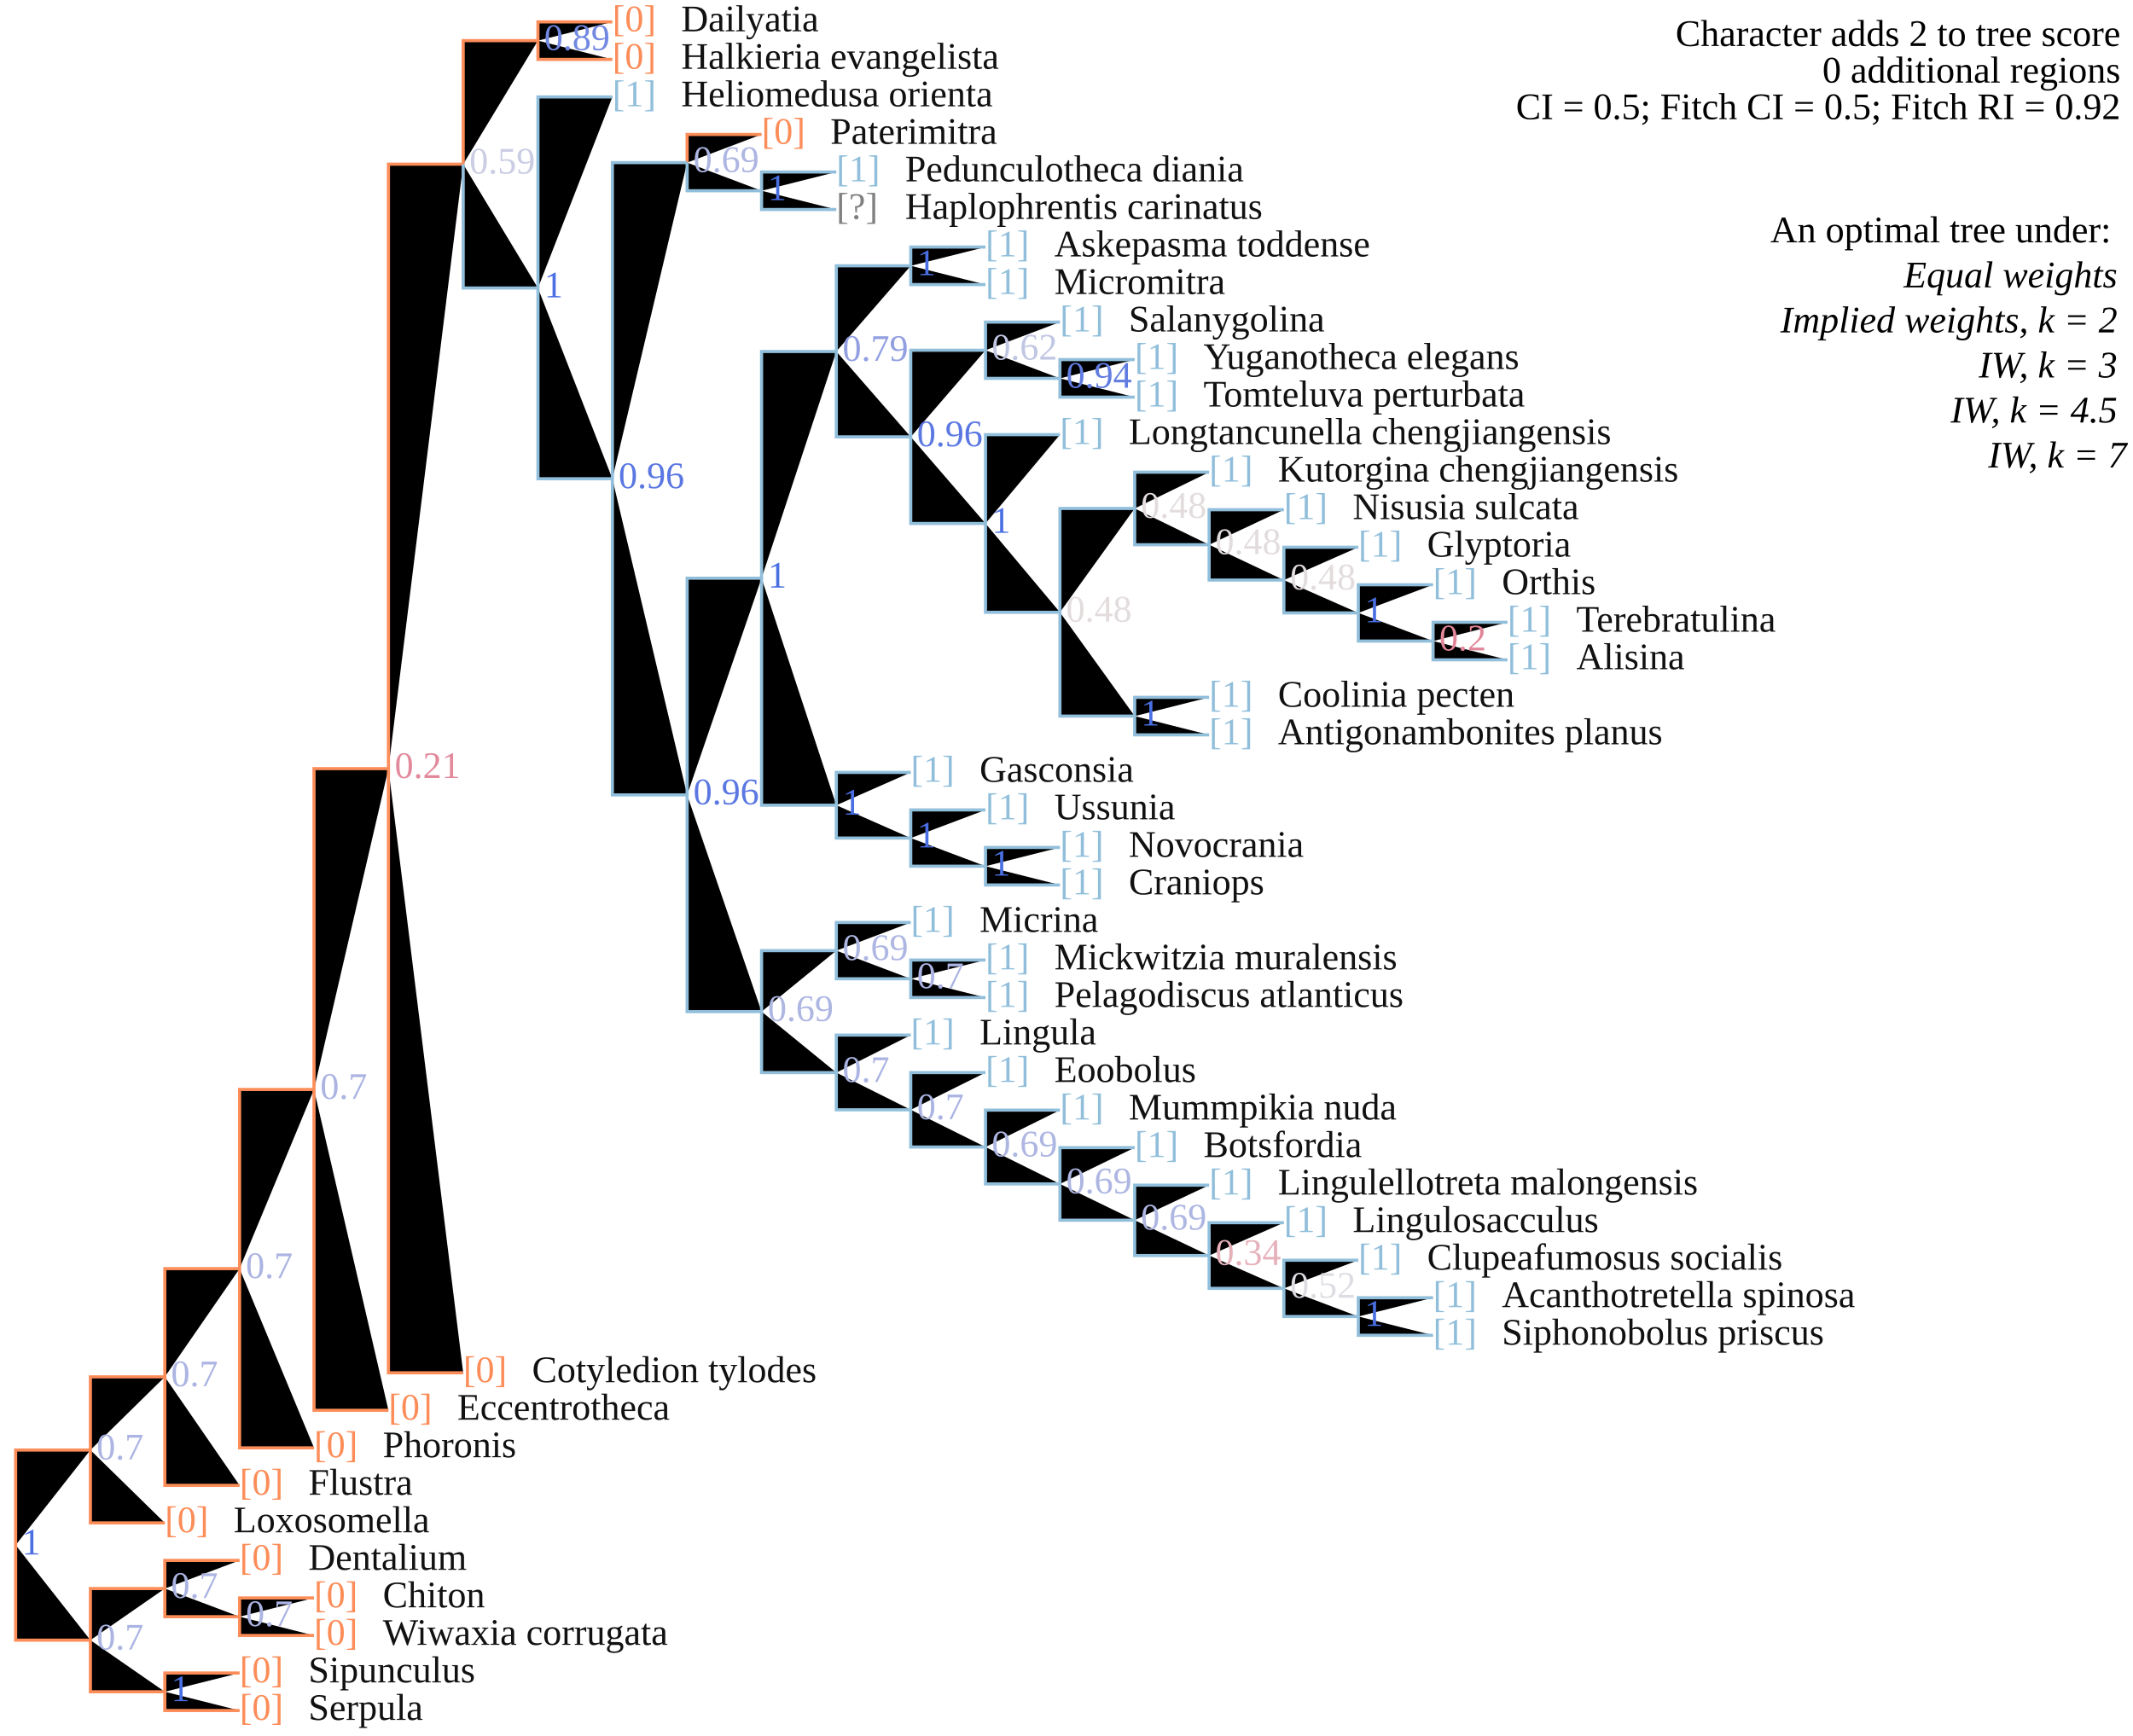
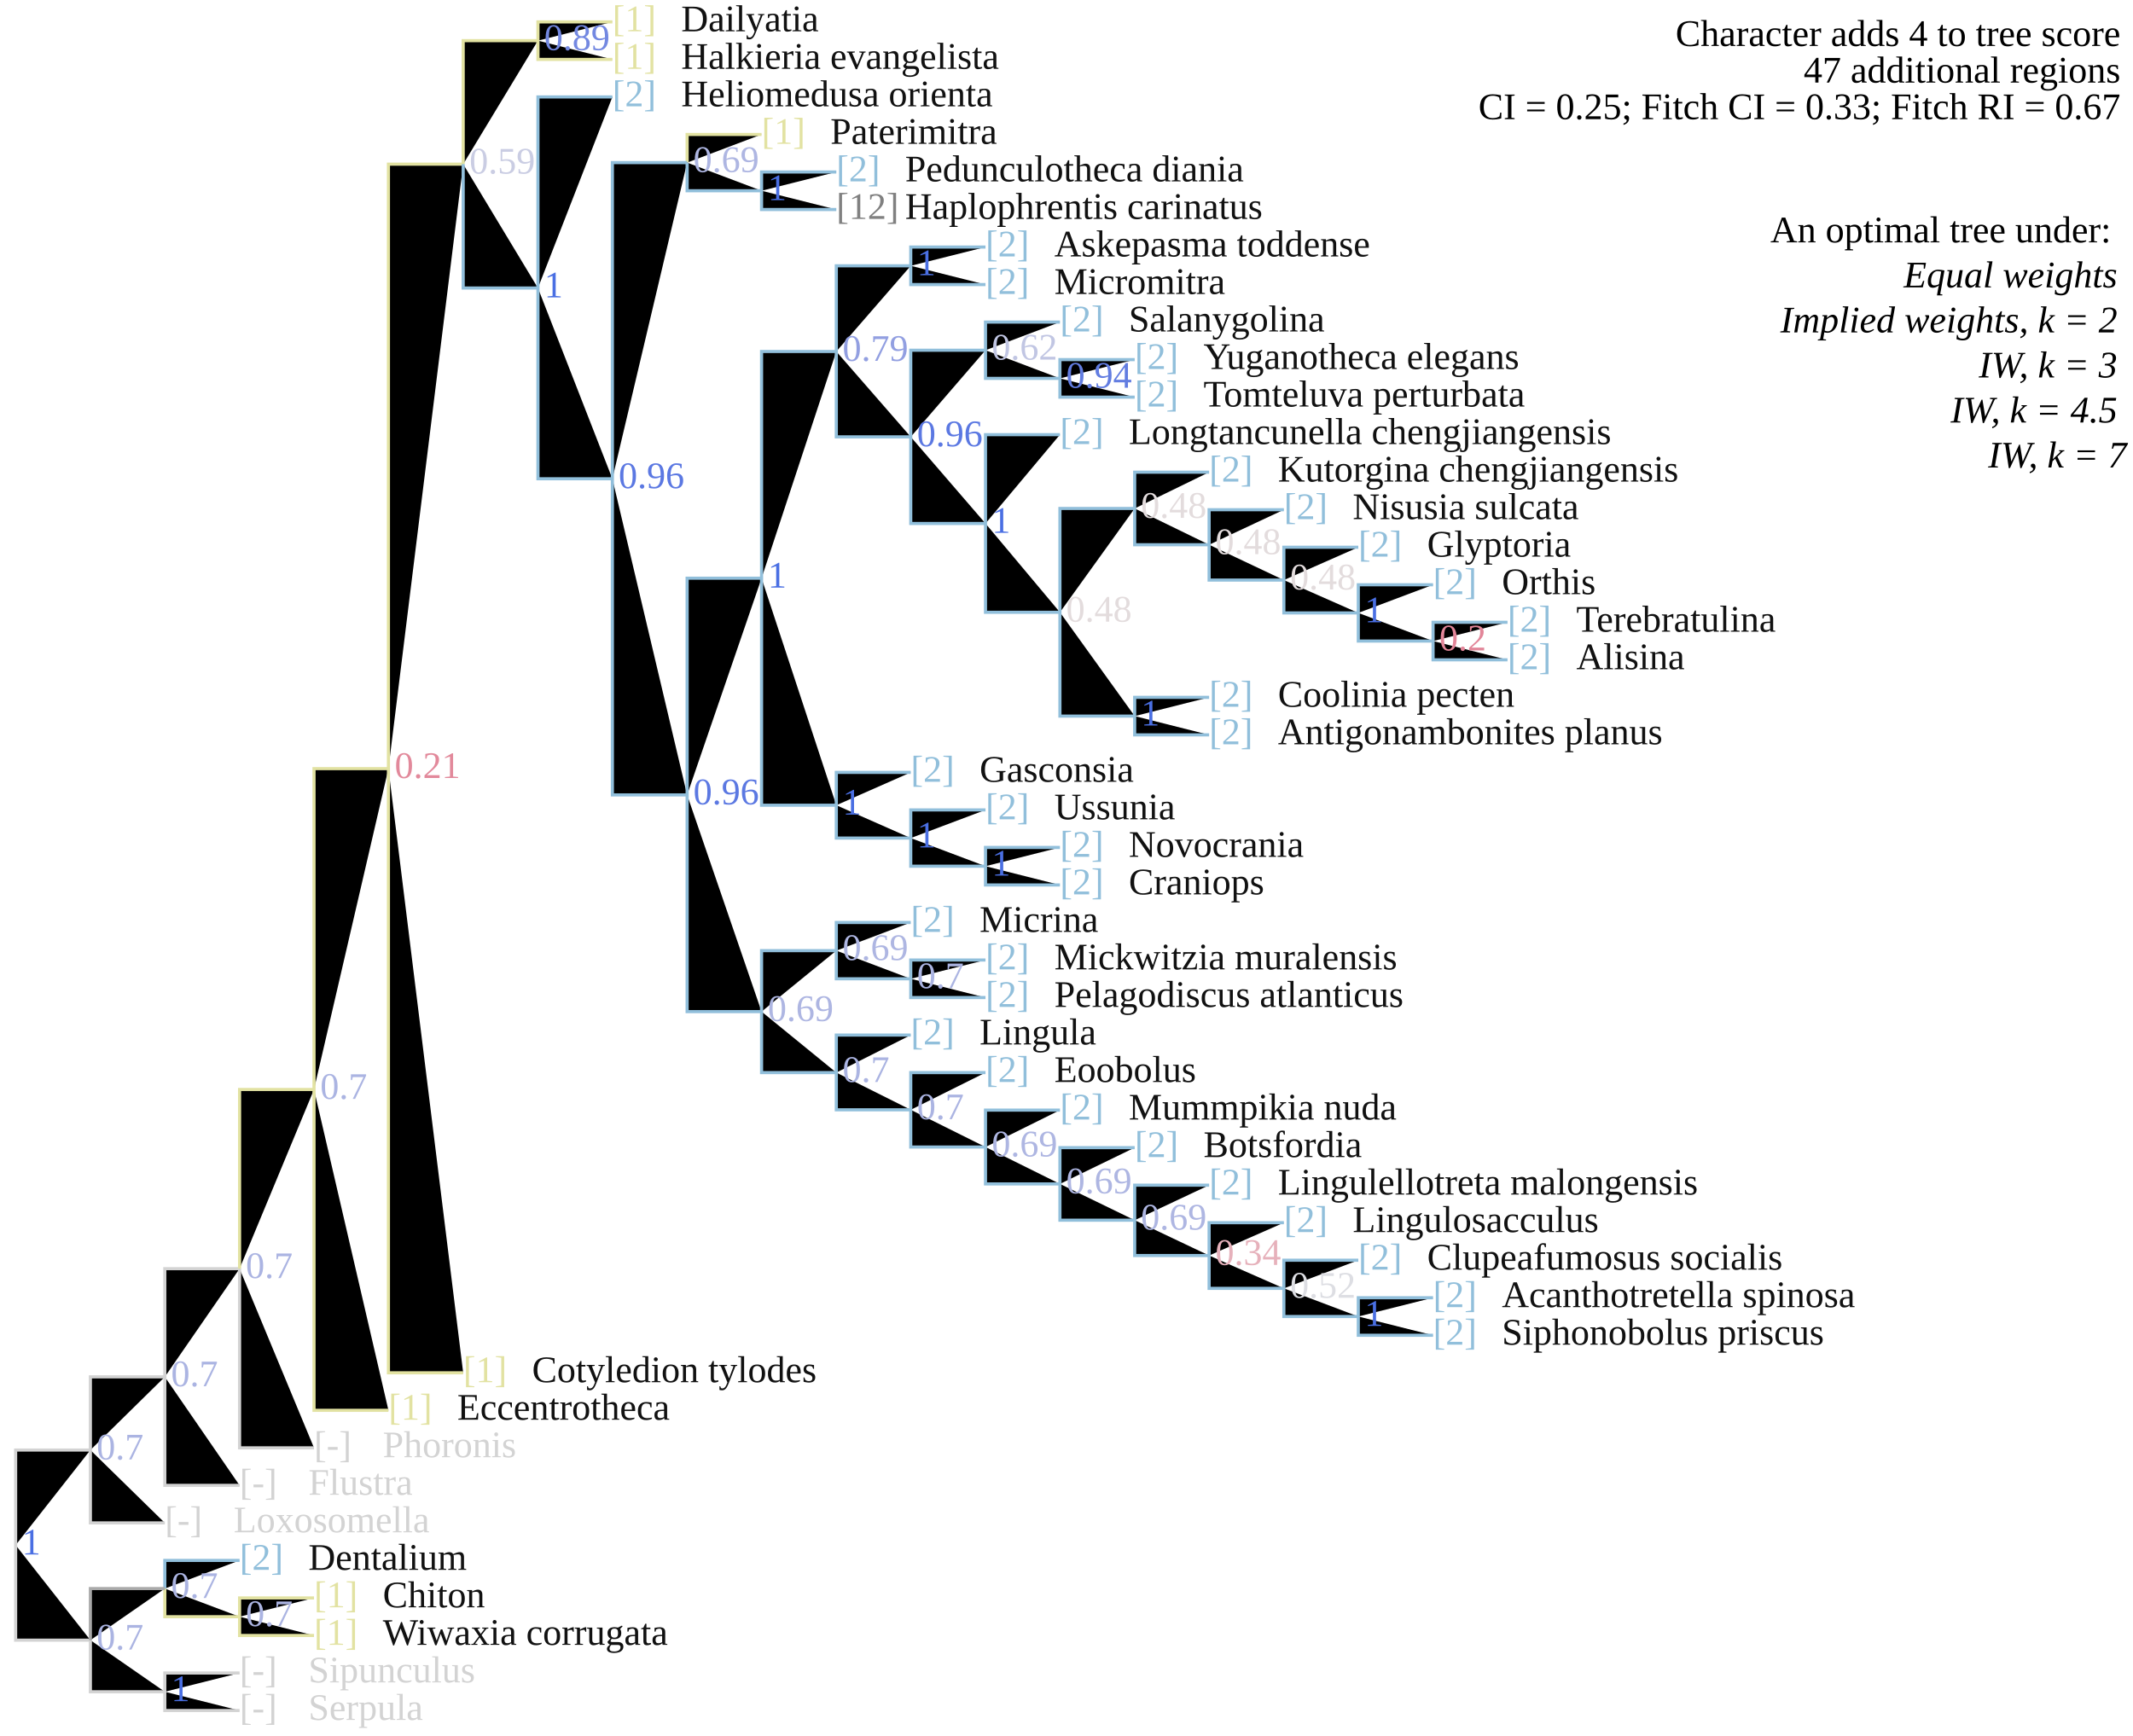
<svg xmlns="http://www.w3.org/2000/svg" version="1.1" width="682" height="555" class="tree" data-char="3">
-   <text x="678" y="14.7" text-anchor="end" class="stepsLabel">Character adds <tspan class="score">2</tspan> to tree score</text>
+   <text x="678" y="14.7" text-anchor="end" class="stepsLabel">Character adds <tspan class="score">4</tspan> to tree score</text>
  <text x="678" y="26.4" text-anchor="end" class="stepsLabel">
-     <tspan class="score">0</tspan> additional regions</text>
-   <text x="678" y="38.1" text-anchor="end" class="stepsLabel">CI = 0.5; Fitch CI = 0.5; Fitch RI = 0.92</text>
+     <tspan class="score">47</tspan> additional regions</text>
+   <text x="678" y="38.1" text-anchor="end" class="stepsLabel">CI = 0.25; Fitch CI = 0.33; Fitch RI = 0.67</text>
  <text x="678" y="61.5" text-anchor="end" class="stepsLabel">
    <tspan dy="16">An optimal tree under:</tspan>
    <tspan x="680" style="font-style:italic" class="thisAn" dy="1.2em">Equal weights</tspan>
    <tspan x="680" style="font-style:italic" class="notThisAn" dy="1.2em">Implied weights, k = 2</tspan>
    <tspan x="680" style="font-style:italic" class="notThisAn" dy="1.2em">IW, k = 3</tspan>
    <tspan x="680" style="font-style:italic" class="notThisAn" dy="1.2em">IW, k = 4.5</tspan>
    <tspan x="680" style="font-style:italic" class="notThisAn" dy="1.2em">IW, k = 7</tspan>
  </text>
-   <text x="76.6" y="538" fill="#fc8d59" class="flag">[0]</text>
-   <text x="98.6" y="538" fill="#111" class="taxonLabel">Sipunculus</text>
-   <text x="76.6" y="550" fill="#fc8d59" class="flag">[0]</text>
-   <text x="98.6" y="550" fill="#111" class="taxonLabel">Serpula</text>
-   <text x="100.4" y="514" fill="#fc8d59" class="flag">[0]</text>
+   <text x="76.6" y="538" fill="lightgrey" class="flag">[-]</text>
+   <text x="98.6" y="538" fill="#d3d3d3" class="taxonLabel">Sipunculus</text>
+   <text x="76.6" y="550" fill="lightgrey" class="flag">[-]</text>
+   <text x="98.6" y="550" fill="#d3d3d3" class="taxonLabel">Serpula</text>
+   <text x="100.4" y="514" fill="#e2e2a2" class="flag">[1]</text>
  <text x="122.4" y="514" fill="#111" class="taxonLabel">Chiton</text>
-   <text x="100.4" y="526" fill="#fc8d59" class="flag">[0]</text>
+   <text x="100.4" y="526" fill="#e2e2a2" class="flag">[1]</text>
  <text x="122.4" y="526" fill="#111" class="taxonLabel">Wiwaxia corrugata</text>
-   <text x="76.6" y="502" fill="#fc8d59" class="flag">[0]</text>
+   <text x="76.6" y="502" fill="#91bfdb" class="flag">[2]</text>
  <text x="98.6" y="502" fill="#111" class="taxonLabel">Dentalium</text>
-   <text x="458.2" y="418" fill="#91bfdb" class="flag">[1]</text>
+   <text x="458.2" y="418" fill="#91bfdb" class="flag">[2]</text>
  <text x="480.2" y="418" fill="#111" class="taxonLabel">Acanthotretella spinosa</text>
-   <text x="458.2" y="430" fill="#91bfdb" class="flag">[1]</text>
+   <text x="458.2" y="430" fill="#91bfdb" class="flag">[2]</text>
  <text x="480.2" y="430" fill="#111" class="taxonLabel">Siphonobolus priscus</text>
-   <text x="434.3" y="406" fill="#91bfdb" class="flag">[1]</text>
+   <text x="434.3" y="406" fill="#91bfdb" class="flag">[2]</text>
  <text x="456.3" y="406" fill="#111" class="taxonLabel">Clupeafumosus socialis</text>
-   <text x="410.5" y="394" fill="#91bfdb" class="flag">[1]</text>
+   <text x="410.5" y="394" fill="#91bfdb" class="flag">[2]</text>
  <text x="432.5" y="394" fill="#111" class="taxonLabel">Lingulosacculus</text>
-   <text x="386.6" y="382" fill="#91bfdb" class="flag">[1]</text>
+   <text x="386.6" y="382" fill="#91bfdb" class="flag">[2]</text>
  <text x="408.6" y="382" fill="#111" class="taxonLabel">Lingulellotreta malongensis</text>
-   <text x="362.8" y="370" fill="#91bfdb" class="flag">[1]</text>
+   <text x="362.8" y="370" fill="#91bfdb" class="flag">[2]</text>
  <text x="384.8" y="370" fill="#111" class="taxonLabel">Botsfordia</text>
-   <text x="338.9" y="358" fill="#91bfdb" class="flag">[1]</text>
+   <text x="338.9" y="358" fill="#91bfdb" class="flag">[2]</text>
  <text x="360.9" y="358" fill="#111" class="taxonLabel">Mummpikia nuda</text>
-   <text x="315.1" y="346" fill="#91bfdb" class="flag">[1]</text>
+   <text x="315.1" y="346" fill="#91bfdb" class="flag">[2]</text>
  <text x="337.1" y="346" fill="#111" class="taxonLabel">Eoobolus</text>
-   <text x="291.2" y="334" fill="#91bfdb" class="flag">[1]</text>
+   <text x="291.2" y="334" fill="#91bfdb" class="flag">[2]</text>
  <text x="313.2" y="334" fill="#111" class="taxonLabel">Lingula</text>
-   <text x="315.1" y="310" fill="#91bfdb" class="flag">[1]</text>
+   <text x="315.1" y="310" fill="#91bfdb" class="flag">[2]</text>
  <text x="337.1" y="310" fill="#111" class="taxonLabel">Mickwitzia muralensis</text>
-   <text x="315.1" y="322" fill="#91bfdb" class="flag">[1]</text>
+   <text x="315.1" y="322" fill="#91bfdb" class="flag">[2]</text>
  <text x="337.1" y="322" fill="#111" class="taxonLabel">Pelagodiscus atlanticus</text>
-   <text x="291.2" y="298" fill="#91bfdb" class="flag">[1]</text>
+   <text x="291.2" y="298" fill="#91bfdb" class="flag">[2]</text>
  <text x="313.2" y="298" fill="#111" class="taxonLabel">Micrina</text>
-   <text x="338.9" y="274" fill="#91bfdb" class="flag">[1]</text>
+   <text x="338.9" y="274" fill="#91bfdb" class="flag">[2]</text>
  <text x="360.9" y="274" fill="#111" class="taxonLabel">Novocrania</text>
-   <text x="338.9" y="286" fill="#91bfdb" class="flag">[1]</text>
+   <text x="338.9" y="286" fill="#91bfdb" class="flag">[2]</text>
  <text x="360.9" y="286" fill="#111" class="taxonLabel">Craniops</text>
-   <text x="315.1" y="262" fill="#91bfdb" class="flag">[1]</text>
+   <text x="315.1" y="262" fill="#91bfdb" class="flag">[2]</text>
  <text x="337.1" y="262" fill="#111" class="taxonLabel">Ussunia</text>
-   <text x="291.2" y="250" fill="#91bfdb" class="flag">[1]</text>
+   <text x="291.2" y="250" fill="#91bfdb" class="flag">[2]</text>
  <text x="313.2" y="250" fill="#111" class="taxonLabel">Gasconsia</text>
-   <text x="386.6" y="226" fill="#91bfdb" class="flag">[1]</text>
+   <text x="386.6" y="226" fill="#91bfdb" class="flag">[2]</text>
  <text x="408.6" y="226" fill="#111" class="taxonLabel">Coolinia pecten</text>
-   <text x="386.6" y="238" fill="#91bfdb" class="flag">[1]</text>
+   <text x="386.6" y="238" fill="#91bfdb" class="flag">[2]</text>
  <text x="408.6" y="238" fill="#111" class="taxonLabel">Antigonambonites planus</text>
-   <text x="482" y="202" fill="#91bfdb" class="flag">[1]</text>
+   <text x="482" y="202" fill="#91bfdb" class="flag">[2]</text>
  <text x="504" y="202" fill="#111" class="taxonLabel">Terebratulina</text>
-   <text x="482" y="214" fill="#91bfdb" class="flag">[1]</text>
+   <text x="482" y="214" fill="#91bfdb" class="flag">[2]</text>
  <text x="504" y="214" fill="#111" class="taxonLabel">Alisina</text>
-   <text x="458.2" y="190" fill="#91bfdb" class="flag">[1]</text>
+   <text x="458.2" y="190" fill="#91bfdb" class="flag">[2]</text>
  <text x="480.2" y="190" fill="#111" class="taxonLabel">Orthis</text>
-   <text x="434.3" y="178" fill="#91bfdb" class="flag">[1]</text>
+   <text x="434.3" y="178" fill="#91bfdb" class="flag">[2]</text>
  <text x="456.3" y="178" fill="#111" class="taxonLabel">Glyptoria</text>
-   <text x="410.5" y="166" fill="#91bfdb" class="flag">[1]</text>
+   <text x="410.5" y="166" fill="#91bfdb" class="flag">[2]</text>
  <text x="432.5" y="166" fill="#111" class="taxonLabel">Nisusia sulcata</text>
-   <text x="386.6" y="154" fill="#91bfdb" class="flag">[1]</text>
+   <text x="386.6" y="154" fill="#91bfdb" class="flag">[2]</text>
  <text x="408.6" y="154" fill="#111" class="taxonLabel">Kutorgina chengjiangensis</text>
-   <text x="338.9" y="142" fill="#91bfdb" class="flag">[1]</text>
+   <text x="338.9" y="142" fill="#91bfdb" class="flag">[2]</text>
  <text x="360.9" y="142" fill="#111" class="taxonLabel">Longtancunella chengjiangensis</text>
-   <text x="362.8" y="118" fill="#91bfdb" class="flag">[1]</text>
+   <text x="362.8" y="118" fill="#91bfdb" class="flag">[2]</text>
  <text x="384.8" y="118" fill="#111" class="taxonLabel">Yuganotheca elegans</text>
-   <text x="362.8" y="130" fill="#91bfdb" class="flag">[1]</text>
+   <text x="362.8" y="130" fill="#91bfdb" class="flag">[2]</text>
  <text x="384.8" y="130" fill="#111" class="taxonLabel">Tomteluva perturbata</text>
-   <text x="338.9" y="106" fill="#91bfdb" class="flag">[1]</text>
+   <text x="338.9" y="106" fill="#91bfdb" class="flag">[2]</text>
  <text x="360.9" y="106" fill="#111" class="taxonLabel">Salanygolina</text>
-   <text x="315.1" y="82" fill="#91bfdb" class="flag">[1]</text>
+   <text x="315.1" y="82" fill="#91bfdb" class="flag">[2]</text>
  <text x="337.1" y="82" fill="#111" class="taxonLabel">Askepasma toddense</text>
-   <text x="315.1" y="94" fill="#91bfdb" class="flag">[1]</text>
+   <text x="315.1" y="94" fill="#91bfdb" class="flag">[2]</text>
  <text x="337.1" y="94" fill="#111" class="taxonLabel">Micromitra</text>
-   <text x="267.4" y="58" fill="#91bfdb" class="flag">[1]</text>
+   <text x="267.4" y="58" fill="#91bfdb" class="flag">[2]</text>
  <text x="289.4" y="58" fill="#111" class="taxonLabel">Pedunculotheca diania</text>
-   <text x="267.4" y="70" fill="grey" class="flag">[?]</text>
+   <text x="267.4" y="70" fill="grey" class="flag">[12]</text>
  <text x="289.4" y="70" fill="#111" class="taxonLabel">Haplophrentis carinatus</text>
-   <text x="243.5" y="46" fill="#fc8d59" class="flag">[0]</text>
+   <text x="243.5" y="46" fill="#e2e2a2" class="flag">[1]</text>
  <text x="265.5" y="46" fill="#111" class="taxonLabel">Paterimitra</text>
-   <text x="195.8" y="34" fill="#91bfdb" class="flag">[1]</text>
+   <text x="195.8" y="34" fill="#91bfdb" class="flag">[2]</text>
  <text x="217.8" y="34" fill="#111" class="taxonLabel">Heliomedusa orienta</text>
-   <text x="195.8" y="10" fill="#fc8d59" class="flag">[0]</text>
+   <text x="195.8" y="10" fill="#e2e2a2" class="flag">[1]</text>
  <text x="217.8" y="10" fill="#111" class="taxonLabel">Dailyatia</text>
-   <text x="195.8" y="22" fill="#fc8d59" class="flag">[0]</text>
+   <text x="195.8" y="22" fill="#e2e2a2" class="flag">[1]</text>
  <text x="217.8" y="22" fill="#111" class="taxonLabel">Halkieria evangelista</text>
-   <text x="148.1" y="442" fill="#fc8d59" class="flag">[0]</text>
+   <text x="148.1" y="442" fill="#e2e2a2" class="flag">[1]</text>
  <text x="170.1" y="442" fill="#111" class="taxonLabel">Cotyledion tylodes</text>
-   <text x="124.2" y="454" fill="#fc8d59" class="flag">[0]</text>
+   <text x="124.2" y="454" fill="#e2e2a2" class="flag">[1]</text>
  <text x="146.2" y="454" fill="#111" class="taxonLabel">Eccentrotheca</text>
-   <text x="100.4" y="466" fill="#fc8d59" class="flag">[0]</text>
-   <text x="122.4" y="466" fill="#111" class="taxonLabel">Phoronis</text>
-   <text x="76.6" y="478" fill="#fc8d59" class="flag">[0]</text>
-   <text x="98.6" y="478" fill="#111" class="taxonLabel">Flustra</text>
-   <text x="52.7" y="490" fill="#fc8d59" class="flag">[0]</text>
-   <text x="74.7" y="490" fill="#111" class="taxonLabel">Loxosomella</text>
-   <path d="M5,494.1V463.7H28.9M28.9,463.7V440.3H52.7M52.7,440.3V405.7H76.6M76.6,405.7V348.4H100.4M100.4,348.4V245.8H124.2M124.2,245.8V52.5H148.1M148.1,52.5V13H172M172,13V7H195.8M172,13V19H195.8M219.7,52V43H243.5M124.2,245.8V439H148.1M100.4,348.4V451H124.2M76.6,405.7V463H100.4M52.7,440.3V475H76.6M28.9,463.7V487H52.7M5,494.1V524.5H28.9M28.9,524.5V508H52.7M52.7,508V499H76.6M52.7,508V517H76.6M76.6,517V511H100.4M76.6,517V523H100.4M28.9,524.5V541H52.7M52.7,541V535H76.6M52.7,541V547H76.6" stroke="#fc8d59" />
-   <path d="M148.1,52.5V92.1H172M172,92.1V31H195.8M172,92.1V153.1H195.8M195.8,153.1V52H219.7M219.7,52V61H243.5M243.5,61V55H267.4M243.5,61V67H267.4M195.8,153.1V254.2H219.7M219.7,254.2V184.9H243.5M243.5,184.9V112.4H267.4M267.4,112.4V85H291.2M291.2,85V79H315.1M291.2,85V91H315.1M267.4,112.4V139.7H291.2M291.2,139.7V112H315.1M315.1,112V103H338.9M315.1,112V121H338.9M338.9,121V115H362.8M338.9,121V127H362.8M291.2,139.7V167.4H315.1M315.1,167.4V139H338.9M315.1,167.4V195.8H338.9M338.9,195.8V162.6H362.8M362.8,162.6V151H386.6M362.8,162.6V174.2H386.6M386.6,174.2V163H410.5M386.6,174.2V185.5H410.5M410.5,185.5V175H434.3M410.5,185.5V196H434.3M434.3,196V187H458.2M434.3,196V205H458.2M458.2,205V199H482M458.2,205V211H482M338.9,195.8V229H362.8M362.8,229V223H386.6M362.8,229V235H386.6M243.5,184.9V257.5H267.4M267.4,257.5V247H291.2M267.4,257.5V268H291.2M291.2,268V259H315.1M291.2,268V277H315.1M315.1,277V271H338.9M315.1,277V283H338.9M219.7,254.2V323.5H243.5M243.5,323.5V304H267.4M267.4,304V295H291.2M267.4,304V313H291.2M291.2,313V307H315.1M291.2,313V319H315.1M243.5,323.5V343H267.4M267.4,343V331H291.2M267.4,343V354.9H291.2M291.2,354.9V343H315.1M291.2,354.9V366.8H315.1M315.1,366.8V355H338.9M315.1,366.8V378.6H338.9M338.9,378.6V367H362.8M338.9,378.6V390.2H362.8M362.8,390.2V379H386.6M362.8,390.2V401.5H386.6M386.6,401.5V391H410.5M386.6,401.5V412H410.5M410.5,412V403H434.3M410.5,412V421H434.3M434.3,421V415H458.2M434.3,421V427H458.2" stroke="#91bfdb" />
+   <text x="100.4" y="466" fill="lightgrey" class="flag">[-]</text>
+   <text x="122.4" y="466" fill="#d3d3d3" class="taxonLabel">Phoronis</text>
+   <text x="76.6" y="478" fill="lightgrey" class="flag">[-]</text>
+   <text x="98.6" y="478" fill="#d3d3d3" class="taxonLabel">Flustra</text>
+   <text x="52.7" y="490" fill="lightgrey" class="flag">[-]</text>
+   <text x="74.7" y="490" fill="#d3d3d3" class="taxonLabel">Loxosomella</text>
+   <path d="M5,494.1V463.7H28.9M28.9,463.7V440.3H52.7M52.7,440.3V405.7H76.6M76.6,405.7V463H100.4M52.7,440.3V475H76.6M28.9,463.7V487H52.7M5,494.1V524.5H28.9M28.9,524.5V541H52.7M52.7,541V535H76.6M52.7,541V547H76.6" stroke="lightgrey" class="inapplicable" />
+   <path d="M76.6,405.7V348.4H100.4M100.4,348.4V245.8H124.2M124.2,245.8V52.5H148.1M148.1,52.5V13H172M172,13V7H195.8M172,13V19H195.8M219.7,52V43H243.5M124.2,245.8V439H148.1M100.4,348.4V451H124.2M52.7,508V517H76.6M76.6,517V511H100.4M76.6,517V523H100.4" stroke="#e2e2a2" />
+   <path d="M148.1,52.5V92.1H172M172,92.1V31H195.8M172,92.1V153.1H195.8M195.8,153.1V52H219.7M219.7,52V61H243.5M243.5,61V55H267.4M243.5,61V67H267.4M195.8,153.1V254.2H219.7M219.7,254.2V184.9H243.5M243.5,184.9V112.4H267.4M267.4,112.4V85H291.2M291.2,85V79H315.1M291.2,85V91H315.1M267.4,112.4V139.7H291.2M291.2,139.7V112H315.1M315.1,112V103H338.9M315.1,112V121H338.9M338.9,121V115H362.8M338.9,121V127H362.8M291.2,139.7V167.4H315.1M315.1,167.4V139H338.9M315.1,167.4V195.8H338.9M338.9,195.8V162.6H362.8M362.8,162.6V151H386.6M362.8,162.6V174.2H386.6M386.6,174.2V163H410.5M386.6,174.2V185.5H410.5M410.5,185.5V175H434.3M410.5,185.5V196H434.3M434.3,196V187H458.2M434.3,196V205H458.2M458.2,205V199H482M458.2,205V211H482M338.9,195.8V229H362.8M362.8,229V223H386.6M362.8,229V235H386.6M243.5,184.9V257.5H267.4M267.4,257.5V247H291.2M267.4,257.5V268H291.2M291.2,268V259H315.1M291.2,268V277H315.1M315.1,277V271H338.9M315.1,277V283H338.9M219.7,254.2V323.5H243.5M243.5,323.5V304H267.4M267.4,304V295H291.2M267.4,304V313H291.2M291.2,313V307H315.1M291.2,313V319H315.1M243.5,323.5V343H267.4M267.4,343V331H291.2M267.4,343V354.9H291.2M291.2,354.9V343H315.1M291.2,354.9V366.8H315.1M315.1,366.8V355H338.9M315.1,366.8V378.6H338.9M338.9,378.6V367H362.8M338.9,378.6V390.2H362.8M362.8,390.2V379H386.6M362.8,390.2V401.5H386.6M386.6,401.5V391H410.5M386.6,401.5V412H410.5M410.5,412V403H434.3M410.5,412V421H434.3M434.3,421V415H458.2M434.3,421V427H458.2M52.7,508V499H76.6" stroke="#91bfdb" />
+   <path d="M28.9,524.5V508H52.7" stroke="darkgrey" />
  <text x="7" y="497.1" class="node" fill="#4A6FE3">1</text>
  <text x="30.9" y="466.7" class="node" fill="#ABB4E2">0.7</text>
  <text x="54.7" y="443.3" class="node" fill="#ABB4E2">0.7</text>
  <text x="78.6" y="408.7" class="node" fill="#ABB4E2">0.7</text>
  <text x="102.4" y="351.4" class="node" fill="#ABB4E2">0.7</text>
  <text x="126.2" y="248.8" class="node" fill="#E2899B">0.21</text>
  <text x="150.1" y="55.5" class="node" fill="#CACDE3">0.59</text>
  <text x="174" y="16" class="node" fill="#7388E1">0.89</text>
  <text x="174" y="95.1" class="node" fill="#4A6FE3">1</text>
  <text x="197.8" y="156.1" class="node" fill="#5B78E2">0.96</text>
  <text x="221.7" y="55" class="node" fill="#AEB6E2">0.69</text>
  <text x="245.5" y="64" class="node" fill="#4A6FE3">1</text>
  <text x="221.7" y="257.2" class="node" fill="#5B78E2">0.96</text>
  <text x="245.5" y="187.9" class="node" fill="#4A6FE3">1</text>
  <text x="269.4" y="115.4" class="node" fill="#929FE1">0.79</text>
  <text x="293.2" y="88" class="node" fill="#4A6FE3">1</text>
  <text x="293.2" y="142.7" class="node" fill="#5B78E2">0.96</text>
  <text x="317.1" y="115" class="node" fill="#C1C6E3">0.62</text>
  <text x="340.9" y="124" class="node" fill="#627DE1">0.94</text>
  <text x="317.1" y="170.4" class="node" fill="#4A6FE3">1</text>
  <text x="340.9" y="198.8" class="node" fill="#E3DCDD">0.48</text>
  <text x="364.8" y="165.6" class="node" fill="#E3DCDD">0.48</text>
  <text x="388.6" y="177.2" class="node" fill="#E3DCDD">0.48</text>
  <text x="412.5" y="188.5" class="node" fill="#E3DCDD">0.48</text>
  <text x="436.3" y="199" class="node" fill="#4A6FE3">1</text>
  <text x="460.2" y="208" class="node" fill="#E28699">0.2</text>
  <text x="364.8" y="232" class="node" fill="#4A6FE3">1</text>
  <text x="269.4" y="260.5" class="node" fill="#4A6FE3">1</text>
  <text x="293.2" y="271" class="node" fill="#4A6FE3">1</text>
  <text x="317.1" y="280" class="node" fill="#4A6FE3">1</text>
  <text x="245.5" y="326.5" class="node" fill="#AEB6E2">0.69</text>
  <text x="269.4" y="307" class="node" fill="#AEB6E2">0.69</text>
  <text x="293.2" y="316" class="node" fill="#ABB4E2">0.7</text>
  <text x="269.4" y="346" class="node" fill="#ABB4E2">0.7</text>
  <text x="293.2" y="357.9" class="node" fill="#ABB4E2">0.7</text>
  <text x="317.1" y="369.8" class="node" fill="#AEB6E2">0.69</text>
  <text x="340.9" y="381.6" class="node" fill="#AEB6E2">0.69</text>
  <text x="364.8" y="393.2" class="node" fill="#AEB6E2">0.69</text>
  <text x="388.6" y="404.5" class="node" fill="#E6B1BB">0.34</text>
  <text x="412.5" y="415" class="node" fill="#DDDEE3">0.52</text>
  <text x="436.3" y="424" class="node" fill="#4A6FE3">1</text>
  <text x="30.9" y="527.5" class="node" fill="#ABB4E2">0.7</text>
  <text x="54.7" y="511" class="node" fill="#ABB4E2">0.7</text>
  <text x="78.6" y="520" class="node" fill="#ABB4E2">0.7</text>
  <text x="54.7" y="544" class="node" fill="#4A6FE3">1</text>
</svg>
